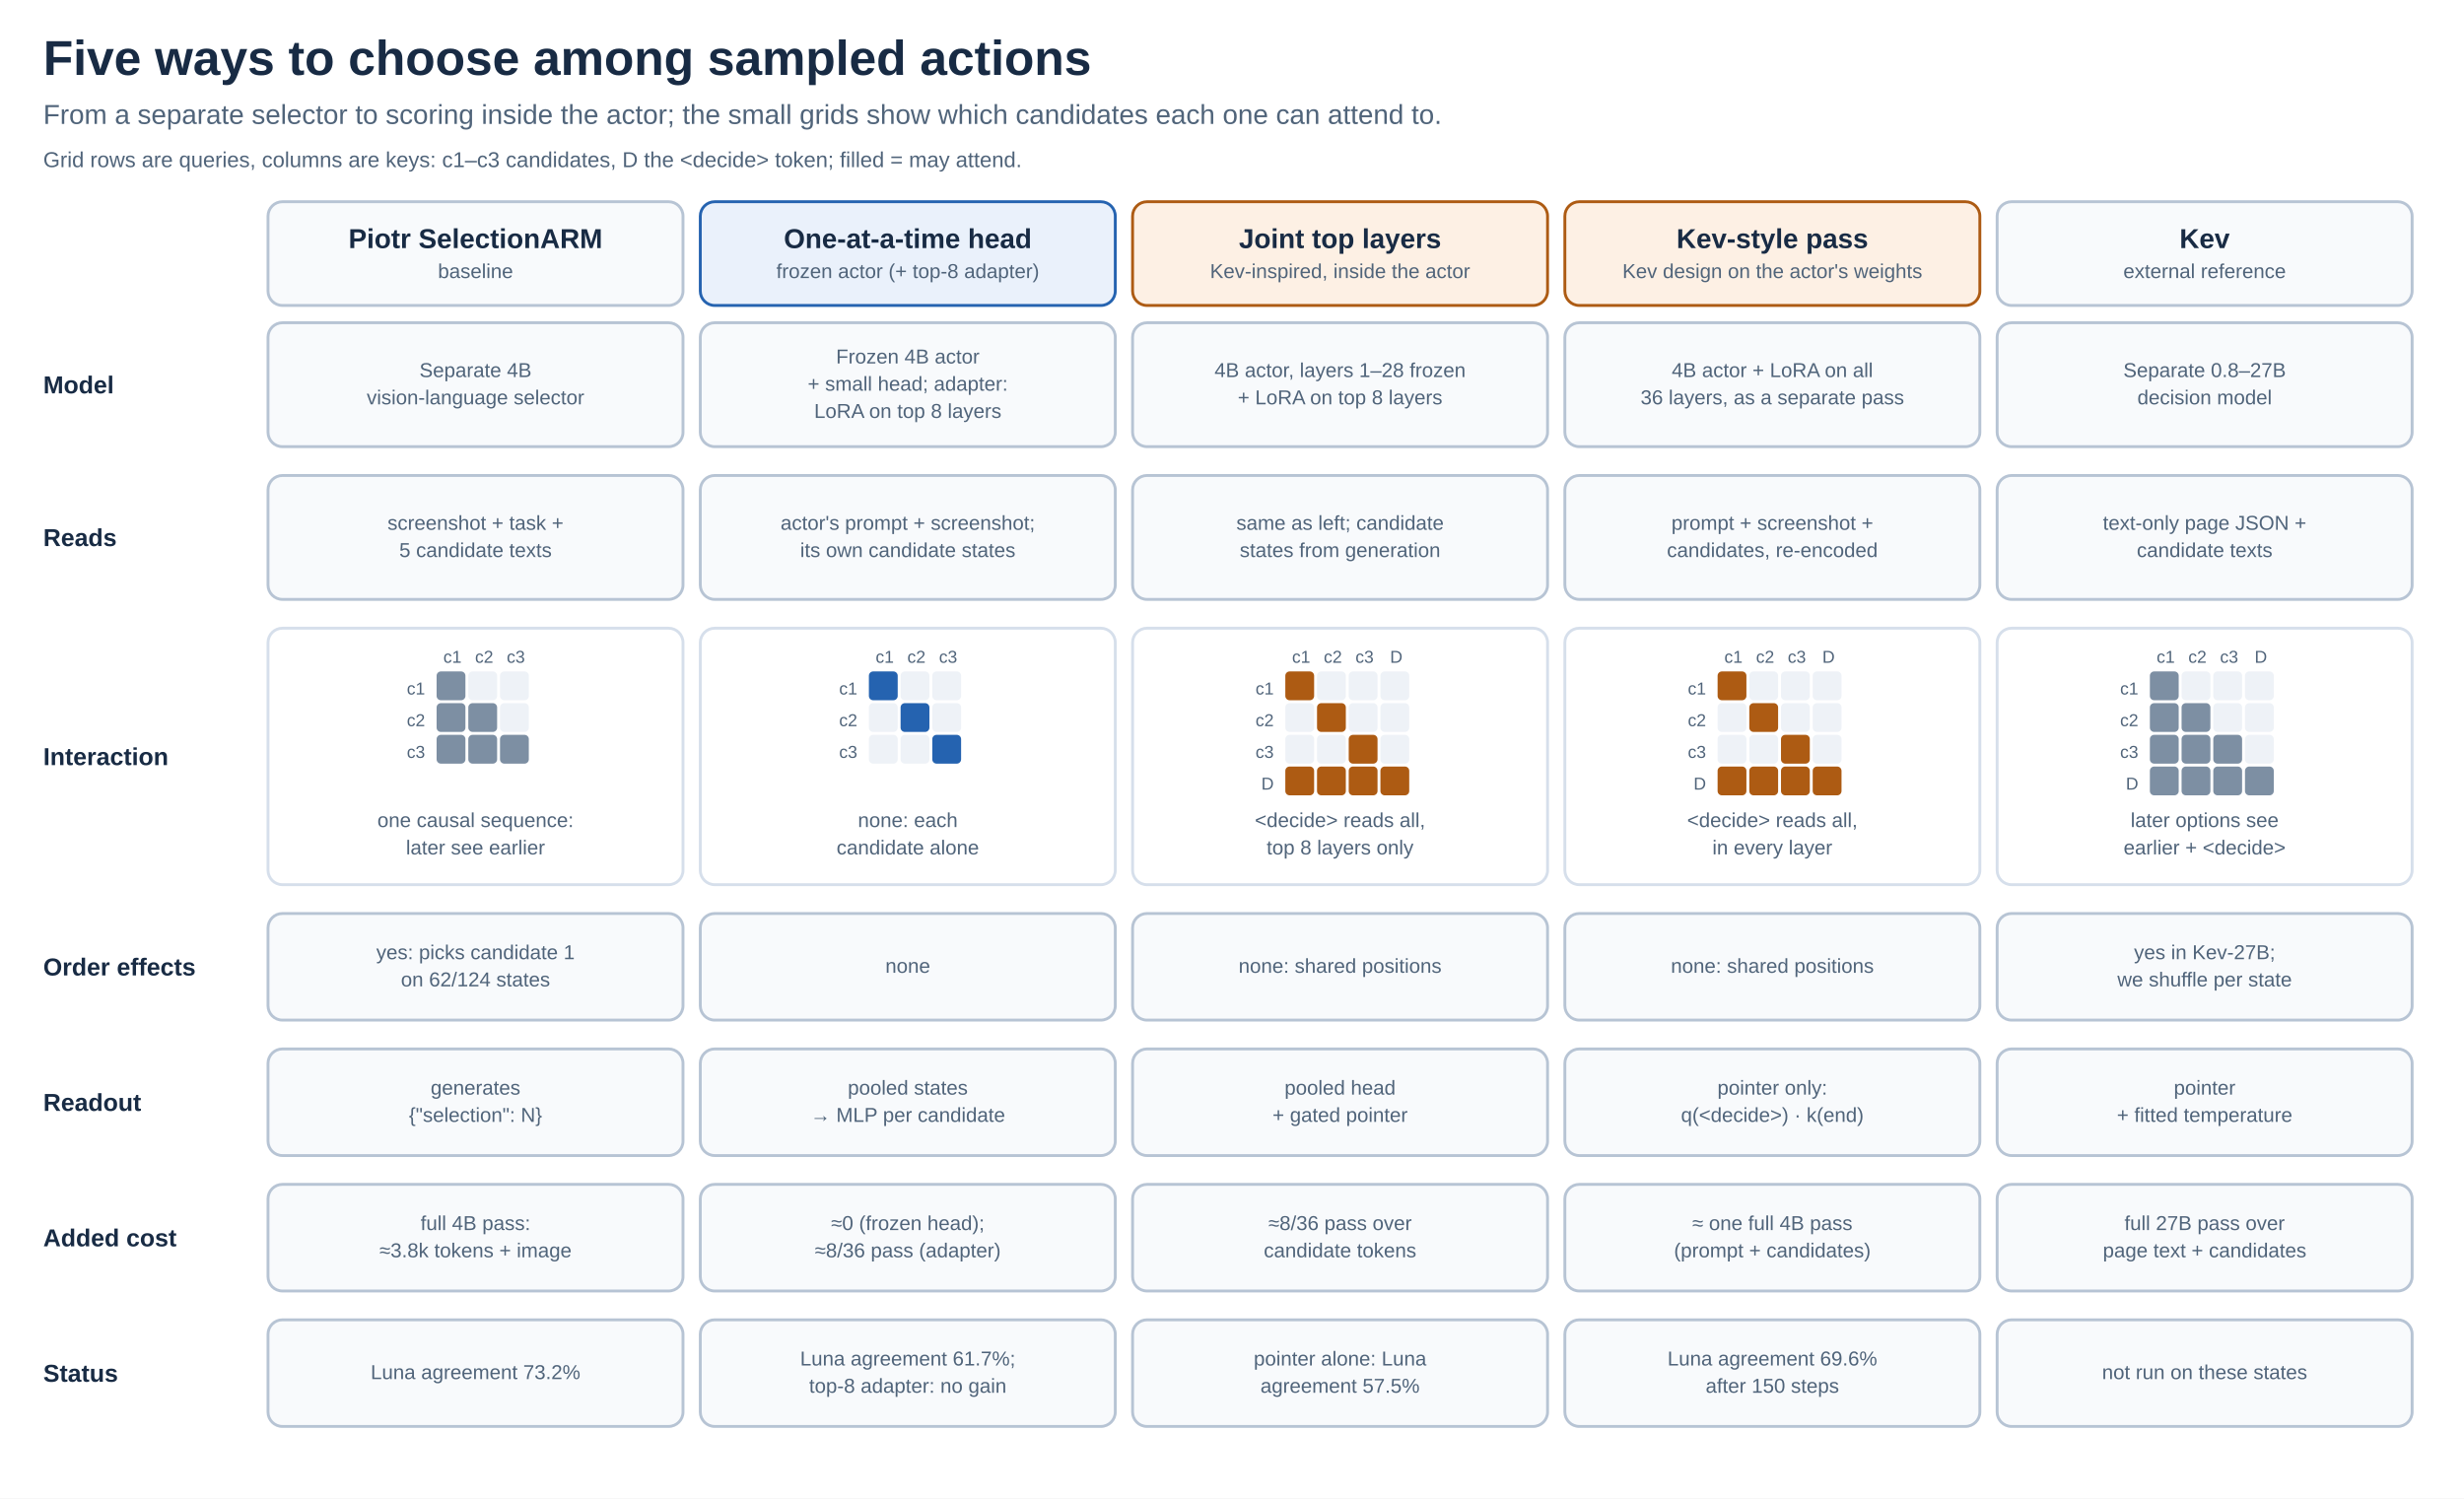
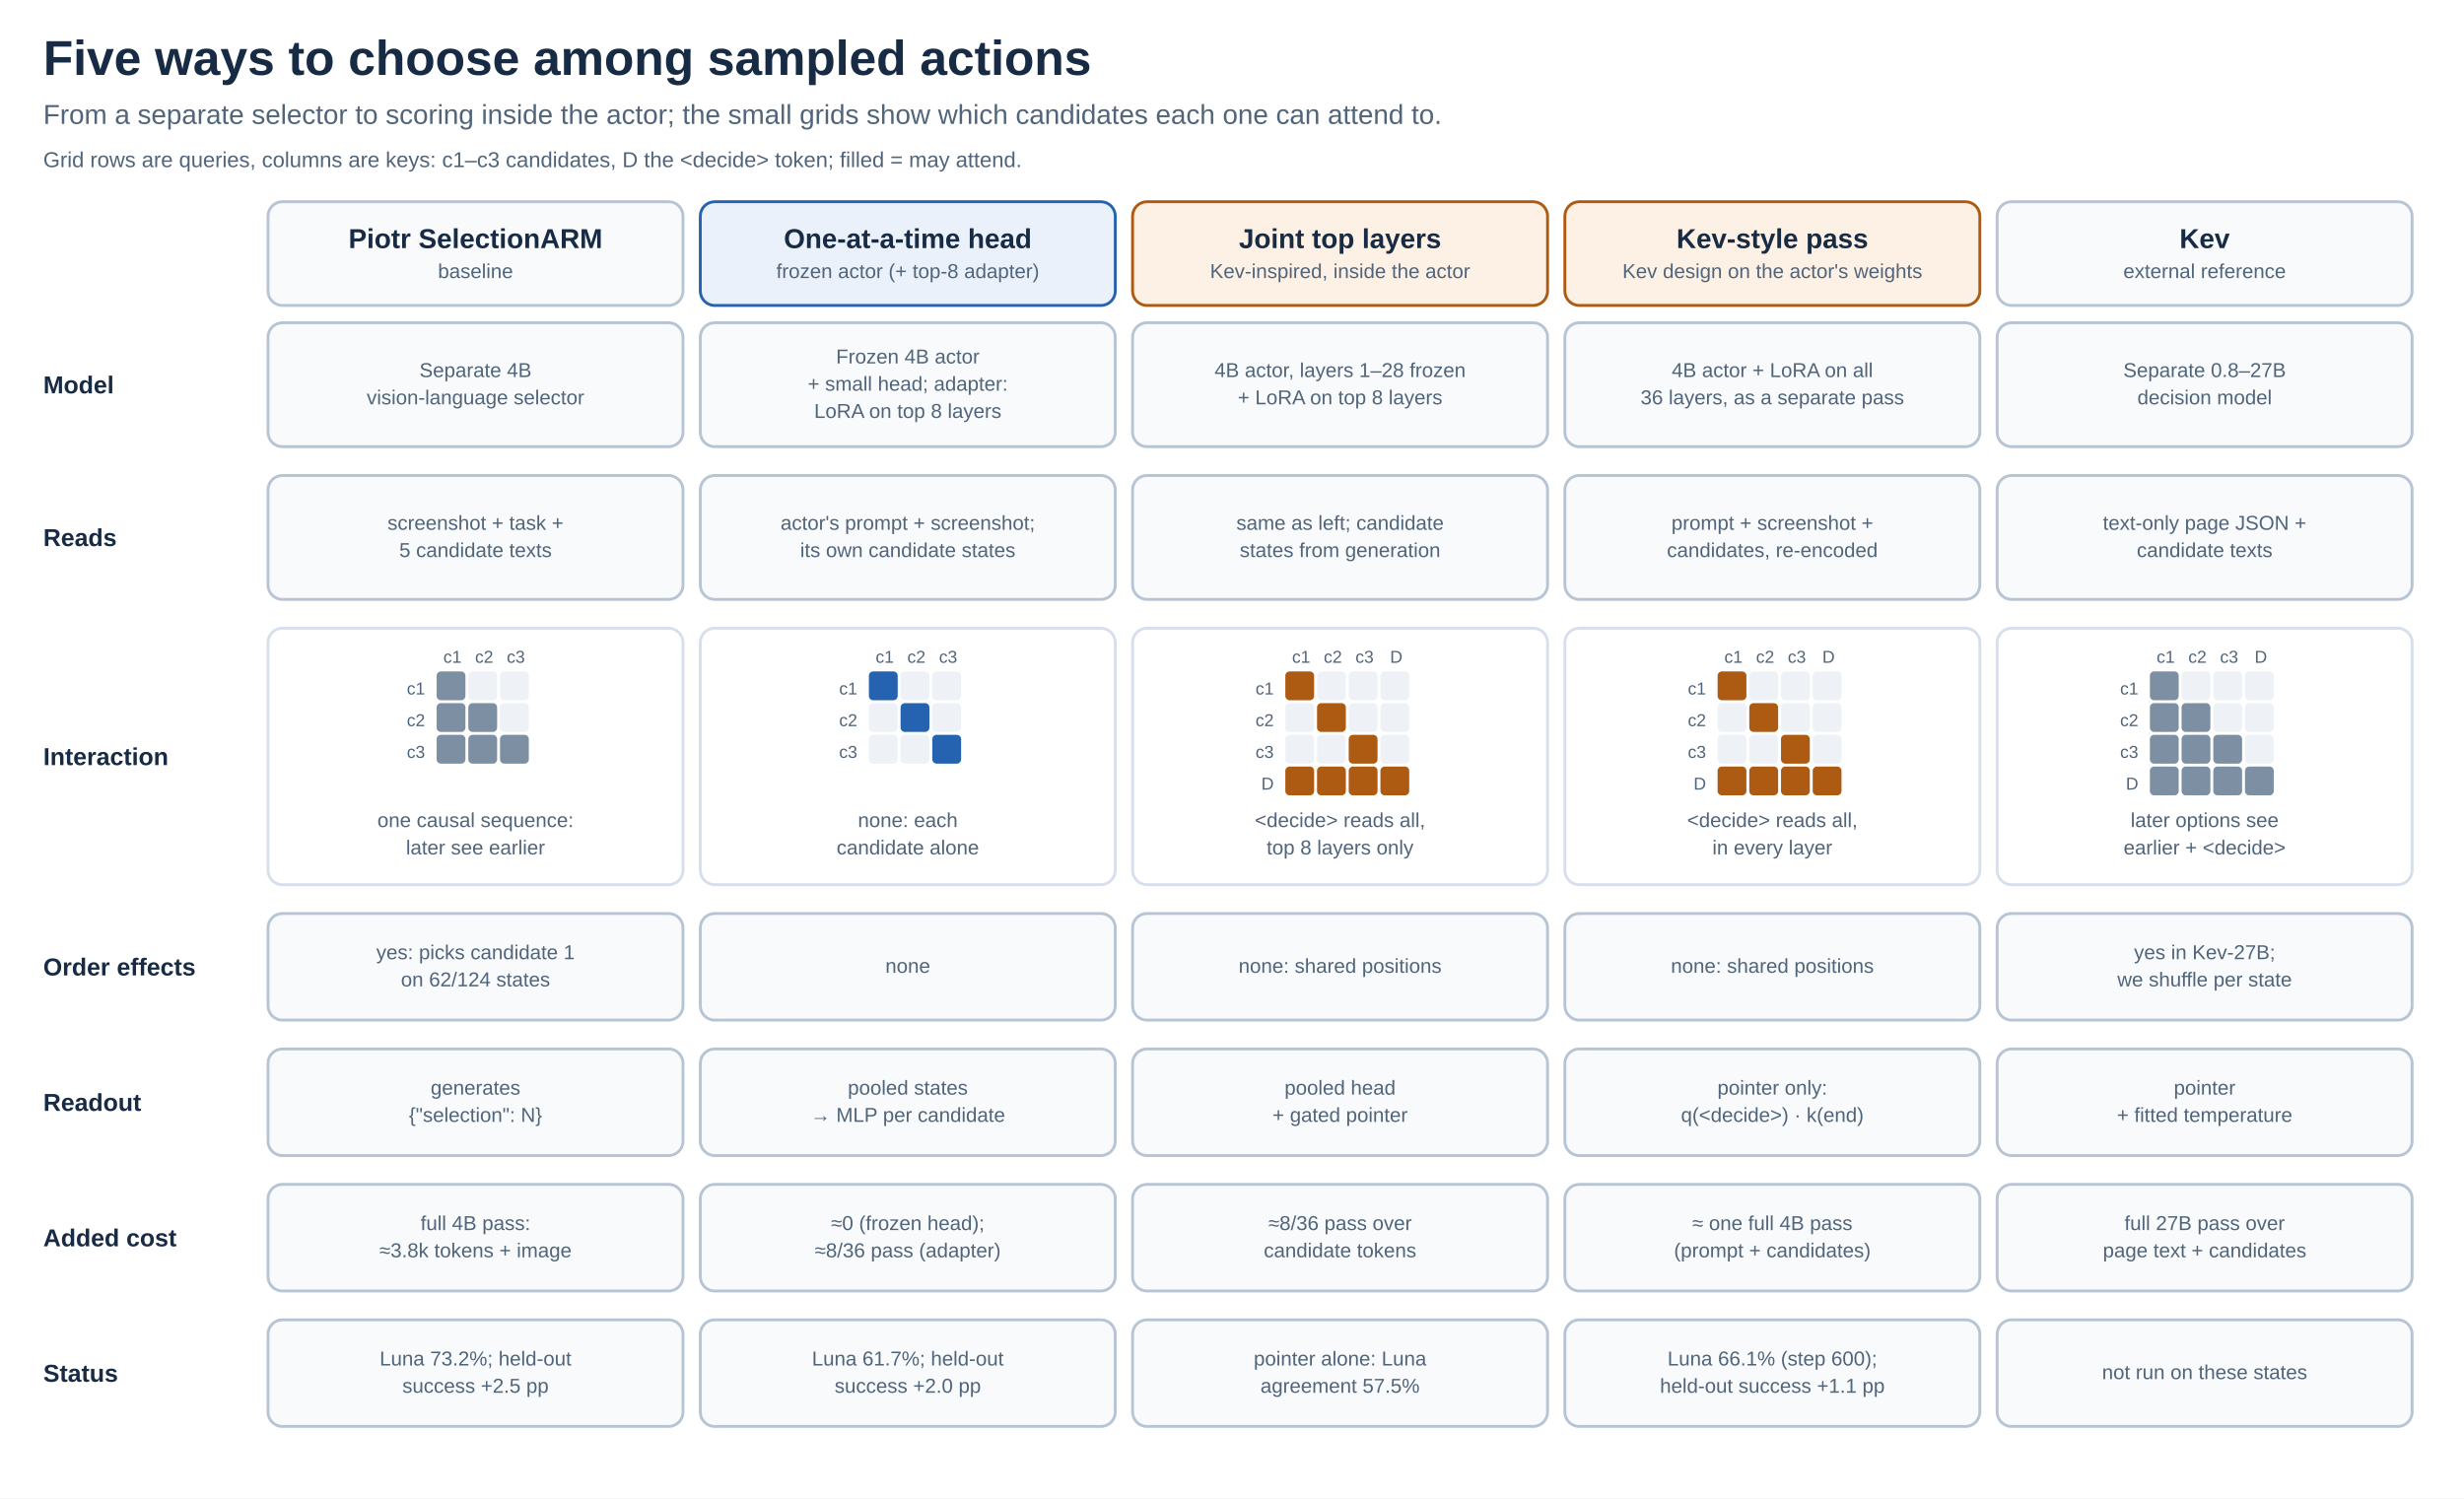
<svg xmlns="http://www.w3.org/2000/svg" width="1710" height="1040" viewBox="0 0 1710 1040" role="img" aria-labelledby="title desc">
  <style>text{font-family:Arial,Helvetica,sans-serif}</style>
  <defs>
    <marker id="arrow" markerWidth="8" markerHeight="8" refX="6" refY="4" orient="auto">
      <path d="M0,0 L8,4 L0,8" fill="#7d8fa3" />
    </marker>
  </defs>
  <rect x="0" y="0" width="1710" height="1040" fill="#fff" />
  <text x="30" y="52" font-size="34" fill="#182b44" font-weight="700" text-anchor="start">Five ways to choose among sampled actions</text>
  <text x="30" y="86" font-size="19" fill="#50647a" font-weight="400" text-anchor="start">From a separate selector to scoring inside the actor; the small grids show which candidates each one can attend to.</text>
  <text x="30" y="116" font-size="15" fill="#50647a" font-weight="400" text-anchor="start">Grid rows are queries, columns are keys: c1–c3 candidates, D the &lt;decide&gt; token; filled = may attend.</text>
  <rect x="186" y="140" width="288" height="72" rx="10" fill="#f8fafc" stroke="#b7c4d4" stroke-width="2" />
  <text x="330.0" y="172.193" font-size="19" fill="#182b44" font-weight="700" text-anchor="middle" data-box="186,140,288,72">Piotr SelectionARM</text>
  <text x="330.0" y="192.983" font-size="14" fill="#50647a" font-weight="400" text-anchor="middle" data-box="186,140,288,72">baseline</text>
  <rect x="486" y="140" width="288" height="72" rx="10" fill="#eaf1fb" stroke="#2563b0" stroke-width="2" />
  <text x="630.0" y="172.193" font-size="19" fill="#182b44" font-weight="700" text-anchor="middle" data-box="486,140,288,72">One-at-a-time head</text>
  <text x="630.0" y="192.983" font-size="14" fill="#50647a" font-weight="400" text-anchor="middle" data-box="486,140,288,72">frozen actor (+ top-8 adapter)</text>
  <rect x="786" y="140" width="288" height="72" rx="10" fill="#fdf0e4" stroke="#ad5b13" stroke-width="2" />
  <text x="930.0" y="172.193" font-size="19" fill="#182b44" font-weight="700" text-anchor="middle" data-box="786,140,288,72">Joint top layers</text>
  <text x="930.0" y="192.983" font-size="14" fill="#50647a" font-weight="400" text-anchor="middle" data-box="786,140,288,72">Kev-inspired, inside the actor</text>
  <rect x="1086" y="140" width="288" height="72" rx="10" fill="#fdf0e4" stroke="#ad5b13" stroke-width="2" />
  <text x="1230.0" y="172.193" font-size="19" fill="#182b44" font-weight="700" text-anchor="middle" data-box="1086,140,288,72">Kev-style pass</text>
  <text x="1230.0" y="192.983" font-size="14" fill="#50647a" font-weight="400" text-anchor="middle" data-box="1086,140,288,72">Kev design on the actor's weights</text>
  <rect x="1386" y="140" width="288" height="72" rx="10" fill="#f8fafc" stroke="#b7c4d4" stroke-width="2" />
  <text x="1530.0" y="172.193" font-size="19" fill="#182b44" font-weight="700" text-anchor="middle" data-box="1386,140,288,72">Kev</text>
  <text x="1530.0" y="192.983" font-size="14" fill="#50647a" font-weight="400" text-anchor="middle" data-box="1386,140,288,72">external reference</text>
  <text x="30" y="273.0" font-size="17" fill="#182b44" font-weight="700" text-anchor="start">Model</text>
  <rect x="186" y="224" width="288" height="86" rx="10" fill="#f8fafc" stroke="#b7c4d4" stroke-width="2" />
  <text x="330.0" y="261.708" font-size="14" fill="#50647a" font-weight="400" text-anchor="middle" data-box="186,224,288,86">Separate 4B</text>
  <text x="330.0" y="280.608" font-size="14" fill="#50647a" font-weight="400" text-anchor="middle" data-box="186,224,288,86">vision-language selector</text>
  <rect x="486" y="224" width="288" height="86" rx="10" fill="#f8fafc" stroke="#b7c4d4" stroke-width="2" />
  <text x="630.0" y="252.258" font-size="14" fill="#50647a" font-weight="400" text-anchor="middle" data-box="486,224,288,86">Frozen 4B actor</text>
  <text x="630.0" y="271.158" font-size="14" fill="#50647a" font-weight="400" text-anchor="middle" data-box="486,224,288,86">+ small head; adapter:</text>
  <text x="630.0" y="290.058" font-size="14" fill="#50647a" font-weight="400" text-anchor="middle" data-box="486,224,288,86">LoRA on top 8 layers</text>
  <rect x="786" y="224" width="288" height="86" rx="10" fill="#f8fafc" stroke="#b7c4d4" stroke-width="2" />
  <text x="930.0" y="261.708" font-size="14" fill="#50647a" font-weight="400" text-anchor="middle" data-box="786,224,288,86">4B actor, layers 1–28 frozen</text>
  <text x="930.0" y="280.608" font-size="14" fill="#50647a" font-weight="400" text-anchor="middle" data-box="786,224,288,86">+ LoRA on top 8 layers</text>
  <rect x="1086" y="224" width="288" height="86" rx="10" fill="#f8fafc" stroke="#b7c4d4" stroke-width="2" />
  <text x="1230.0" y="261.708" font-size="14" fill="#50647a" font-weight="400" text-anchor="middle" data-box="1086,224,288,86">4B actor + LoRA on all</text>
  <text x="1230.0" y="280.608" font-size="14" fill="#50647a" font-weight="400" text-anchor="middle" data-box="1086,224,288,86">36 layers, as a separate pass</text>
  <rect x="1386" y="224" width="288" height="86" rx="10" fill="#f8fafc" stroke="#b7c4d4" stroke-width="2" />
  <text x="1530.0" y="261.708" font-size="14" fill="#50647a" font-weight="400" text-anchor="middle" data-box="1386,224,288,86">Separate 0.8–27B</text>
  <text x="1530.0" y="280.608" font-size="14" fill="#50647a" font-weight="400" text-anchor="middle" data-box="1386,224,288,86">decision model</text>
  <text x="30" y="379.0" font-size="17" fill="#182b44" font-weight="700" text-anchor="start">Reads</text>
  <rect x="186" y="330" width="288" height="86" rx="10" fill="#f8fafc" stroke="#b7c4d4" stroke-width="2" />
  <text x="330.0" y="367.708" font-size="14" fill="#50647a" font-weight="400" text-anchor="middle" data-box="186,330,288,86">screenshot + task +</text>
  <text x="330.0" y="386.608" font-size="14" fill="#50647a" font-weight="400" text-anchor="middle" data-box="186,330,288,86">5 candidate texts</text>
  <rect x="486" y="330" width="288" height="86" rx="10" fill="#f8fafc" stroke="#b7c4d4" stroke-width="2" />
  <text x="630.0" y="367.708" font-size="14" fill="#50647a" font-weight="400" text-anchor="middle" data-box="486,330,288,86">actor's prompt + screenshot;</text>
  <text x="630.0" y="386.608" font-size="14" fill="#50647a" font-weight="400" text-anchor="middle" data-box="486,330,288,86">its own candidate states</text>
  <rect x="786" y="330" width="288" height="86" rx="10" fill="#f8fafc" stroke="#b7c4d4" stroke-width="2" />
  <text x="930.0" y="367.708" font-size="14" fill="#50647a" font-weight="400" text-anchor="middle" data-box="786,330,288,86">same as left; candidate</text>
  <text x="930.0" y="386.608" font-size="14" fill="#50647a" font-weight="400" text-anchor="middle" data-box="786,330,288,86">states from generation</text>
  <rect x="1086" y="330" width="288" height="86" rx="10" fill="#f8fafc" stroke="#b7c4d4" stroke-width="2" />
  <text x="1230.0" y="367.708" font-size="14" fill="#50647a" font-weight="400" text-anchor="middle" data-box="1086,330,288,86">prompt + screenshot +</text>
  <text x="1230.0" y="386.608" font-size="14" fill="#50647a" font-weight="400" text-anchor="middle" data-box="1086,330,288,86">candidates, re-encoded</text>
  <rect x="1386" y="330" width="288" height="86" rx="10" fill="#f8fafc" stroke="#b7c4d4" stroke-width="2" />
  <text x="1530.0" y="367.708" font-size="14" fill="#50647a" font-weight="400" text-anchor="middle" data-box="1386,330,288,86">text-only page JSON +</text>
  <text x="1530.0" y="386.608" font-size="14" fill="#50647a" font-weight="400" text-anchor="middle" data-box="1386,330,288,86">candidate texts</text>
  <text x="30" y="531.0" font-size="17" fill="#182b44" font-weight="700" text-anchor="start">Interaction</text>
  <rect x="186" y="436" width="288" height="178" rx="10" fill="#ffffff" stroke="#d6dfeb" stroke-width="2" />
  <text x="295.0" y="482" font-size="12" fill="#50647a" font-weight="400" text-anchor="end">c1</text>
  <text x="314.0" y="460" font-size="12" fill="#50647a" font-weight="400" text-anchor="middle">c1</text>
  <rect x="303.0" y="466" width="20" height="20" rx="3" fill="#7d8fa3" stroke="none" />
  <rect x="325.0" y="466" width="20" height="20" rx="3" fill="#eef2f7" stroke="none" />
  <rect x="347.0" y="466" width="20" height="20" rx="3" fill="#eef2f7" stroke="none" />
  <text x="295.0" y="504" font-size="12" fill="#50647a" font-weight="400" text-anchor="end">c2</text>
  <text x="336.0" y="460" font-size="12" fill="#50647a" font-weight="400" text-anchor="middle">c2</text>
  <rect x="303.0" y="488" width="20" height="20" rx="3" fill="#7d8fa3" stroke="none" />
  <rect x="325.0" y="488" width="20" height="20" rx="3" fill="#7d8fa3" stroke="none" />
  <rect x="347.0" y="488" width="20" height="20" rx="3" fill="#eef2f7" stroke="none" />
  <text x="295.0" y="526" font-size="12" fill="#50647a" font-weight="400" text-anchor="end">c3</text>
  <text x="358.0" y="460" font-size="12" fill="#50647a" font-weight="400" text-anchor="middle">c3</text>
  <rect x="303.0" y="510" width="20" height="20" rx="3" fill="#7d8fa3" stroke="none" />
  <rect x="325.0" y="510" width="20" height="20" rx="3" fill="#7d8fa3" stroke="none" />
  <rect x="347.0" y="510" width="20" height="20" rx="3" fill="#7d8fa3" stroke="none" />
  <text x="330.0" y="574" font-size="14" fill="#50647a" font-weight="400" text-anchor="middle" data-box="186,436,288,178">one causal sequence:</text>
  <text x="330.0" y="593" font-size="14" fill="#50647a" font-weight="400" text-anchor="middle" data-box="186,436,288,178">later see earlier</text>
  <rect x="486" y="436" width="288" height="178" rx="10" fill="#ffffff" stroke="#d6dfeb" stroke-width="2" />
  <text x="595.0" y="482" font-size="12" fill="#50647a" font-weight="400" text-anchor="end">c1</text>
  <text x="614.0" y="460" font-size="12" fill="#50647a" font-weight="400" text-anchor="middle">c1</text>
  <rect x="603.0" y="466" width="20" height="20" rx="3" fill="#2563b0" stroke="none" />
  <rect x="625.0" y="466" width="20" height="20" rx="3" fill="#eef2f7" stroke="none" />
  <rect x="647.0" y="466" width="20" height="20" rx="3" fill="#eef2f7" stroke="none" />
  <text x="595.0" y="504" font-size="12" fill="#50647a" font-weight="400" text-anchor="end">c2</text>
  <text x="636.0" y="460" font-size="12" fill="#50647a" font-weight="400" text-anchor="middle">c2</text>
  <rect x="603.0" y="488" width="20" height="20" rx="3" fill="#eef2f7" stroke="none" />
  <rect x="625.0" y="488" width="20" height="20" rx="3" fill="#2563b0" stroke="none" />
  <rect x="647.0" y="488" width="20" height="20" rx="3" fill="#eef2f7" stroke="none" />
  <text x="595.0" y="526" font-size="12" fill="#50647a" font-weight="400" text-anchor="end">c3</text>
  <text x="658.0" y="460" font-size="12" fill="#50647a" font-weight="400" text-anchor="middle">c3</text>
  <rect x="603.0" y="510" width="20" height="20" rx="3" fill="#eef2f7" stroke="none" />
  <rect x="625.0" y="510" width="20" height="20" rx="3" fill="#eef2f7" stroke="none" />
  <rect x="647.0" y="510" width="20" height="20" rx="3" fill="#2563b0" stroke="none" />
  <text x="630.0" y="574" font-size="14" fill="#50647a" font-weight="400" text-anchor="middle" data-box="486,436,288,178">none: each</text>
  <text x="630.0" y="593" font-size="14" fill="#50647a" font-weight="400" text-anchor="middle" data-box="486,436,288,178">candidate alone</text>
  <rect x="786" y="436" width="288" height="178" rx="10" fill="#ffffff" stroke="#d6dfeb" stroke-width="2" />
  <text x="884.0" y="482" font-size="12" fill="#50647a" font-weight="400" text-anchor="end">c1</text>
  <text x="903.0" y="460" font-size="12" fill="#50647a" font-weight="400" text-anchor="middle">c1</text>
  <rect x="892.0" y="466" width="20" height="20" rx="3" fill="#ad5b13" stroke="none" />
  <rect x="914.0" y="466" width="20" height="20" rx="3" fill="#eef2f7" stroke="none" />
  <rect x="936.0" y="466" width="20" height="20" rx="3" fill="#eef2f7" stroke="none" />
  <rect x="958.0" y="466" width="20" height="20" rx="3" fill="#eef2f7" stroke="none" />
  <text x="884.0" y="504" font-size="12" fill="#50647a" font-weight="400" text-anchor="end">c2</text>
  <text x="925.0" y="460" font-size="12" fill="#50647a" font-weight="400" text-anchor="middle">c2</text>
  <rect x="892.0" y="488" width="20" height="20" rx="3" fill="#eef2f7" stroke="none" />
  <rect x="914.0" y="488" width="20" height="20" rx="3" fill="#ad5b13" stroke="none" />
  <rect x="936.0" y="488" width="20" height="20" rx="3" fill="#eef2f7" stroke="none" />
  <rect x="958.0" y="488" width="20" height="20" rx="3" fill="#eef2f7" stroke="none" />
  <text x="884.0" y="526" font-size="12" fill="#50647a" font-weight="400" text-anchor="end">c3</text>
  <text x="947.0" y="460" font-size="12" fill="#50647a" font-weight="400" text-anchor="middle">c3</text>
  <rect x="892.0" y="510" width="20" height="20" rx="3" fill="#eef2f7" stroke="none" />
  <rect x="914.0" y="510" width="20" height="20" rx="3" fill="#eef2f7" stroke="none" />
  <rect x="936.0" y="510" width="20" height="20" rx="3" fill="#ad5b13" stroke="none" />
  <rect x="958.0" y="510" width="20" height="20" rx="3" fill="#eef2f7" stroke="none" />
  <text x="884.0" y="548" font-size="12" fill="#50647a" font-weight="400" text-anchor="end">D</text>
  <text x="969.0" y="460" font-size="12" fill="#50647a" font-weight="400" text-anchor="middle">D</text>
  <rect x="892.0" y="532" width="20" height="20" rx="3" fill="#ad5b13" stroke="none" />
  <rect x="914.0" y="532" width="20" height="20" rx="3" fill="#ad5b13" stroke="none" />
  <rect x="936.0" y="532" width="20" height="20" rx="3" fill="#ad5b13" stroke="none" />
  <rect x="958.0" y="532" width="20" height="20" rx="3" fill="#ad5b13" stroke="none" />
  <text x="930.0" y="574" font-size="14" fill="#50647a" font-weight="400" text-anchor="middle" data-box="786,436,288,178">&lt;decide&gt; reads all,</text>
  <text x="930.0" y="593" font-size="14" fill="#50647a" font-weight="400" text-anchor="middle" data-box="786,436,288,178">top 8 layers only</text>
  <rect x="1086" y="436" width="288" height="178" rx="10" fill="#ffffff" stroke="#d6dfeb" stroke-width="2" />
  <text x="1184.0" y="482" font-size="12" fill="#50647a" font-weight="400" text-anchor="end">c1</text>
  <text x="1203.0" y="460" font-size="12" fill="#50647a" font-weight="400" text-anchor="middle">c1</text>
  <rect x="1192.0" y="466" width="20" height="20" rx="3" fill="#ad5b13" stroke="none" />
  <rect x="1214.0" y="466" width="20" height="20" rx="3" fill="#eef2f7" stroke="none" />
  <rect x="1236.0" y="466" width="20" height="20" rx="3" fill="#eef2f7" stroke="none" />
  <rect x="1258.0" y="466" width="20" height="20" rx="3" fill="#eef2f7" stroke="none" />
  <text x="1184.0" y="504" font-size="12" fill="#50647a" font-weight="400" text-anchor="end">c2</text>
  <text x="1225.0" y="460" font-size="12" fill="#50647a" font-weight="400" text-anchor="middle">c2</text>
  <rect x="1192.0" y="488" width="20" height="20" rx="3" fill="#eef2f7" stroke="none" />
  <rect x="1214.0" y="488" width="20" height="20" rx="3" fill="#ad5b13" stroke="none" />
  <rect x="1236.0" y="488" width="20" height="20" rx="3" fill="#eef2f7" stroke="none" />
  <rect x="1258.0" y="488" width="20" height="20" rx="3" fill="#eef2f7" stroke="none" />
  <text x="1184.0" y="526" font-size="12" fill="#50647a" font-weight="400" text-anchor="end">c3</text>
  <text x="1247.0" y="460" font-size="12" fill="#50647a" font-weight="400" text-anchor="middle">c3</text>
  <rect x="1192.0" y="510" width="20" height="20" rx="3" fill="#eef2f7" stroke="none" />
  <rect x="1214.0" y="510" width="20" height="20" rx="3" fill="#eef2f7" stroke="none" />
  <rect x="1236.0" y="510" width="20" height="20" rx="3" fill="#ad5b13" stroke="none" />
  <rect x="1258.0" y="510" width="20" height="20" rx="3" fill="#eef2f7" stroke="none" />
  <text x="1184.0" y="548" font-size="12" fill="#50647a" font-weight="400" text-anchor="end">D</text>
  <text x="1269.0" y="460" font-size="12" fill="#50647a" font-weight="400" text-anchor="middle">D</text>
  <rect x="1192.0" y="532" width="20" height="20" rx="3" fill="#ad5b13" stroke="none" />
  <rect x="1214.0" y="532" width="20" height="20" rx="3" fill="#ad5b13" stroke="none" />
  <rect x="1236.0" y="532" width="20" height="20" rx="3" fill="#ad5b13" stroke="none" />
  <rect x="1258.0" y="532" width="20" height="20" rx="3" fill="#ad5b13" stroke="none" />
  <text x="1230.0" y="574" font-size="14" fill="#50647a" font-weight="400" text-anchor="middle" data-box="1086,436,288,178">&lt;decide&gt; reads all,</text>
  <text x="1230.0" y="593" font-size="14" fill="#50647a" font-weight="400" text-anchor="middle" data-box="1086,436,288,178">in every layer</text>
  <rect x="1386" y="436" width="288" height="178" rx="10" fill="#ffffff" stroke="#d6dfeb" stroke-width="2" />
  <text x="1484.0" y="482" font-size="12" fill="#50647a" font-weight="400" text-anchor="end">c1</text>
  <text x="1503.0" y="460" font-size="12" fill="#50647a" font-weight="400" text-anchor="middle">c1</text>
  <rect x="1492.0" y="466" width="20" height="20" rx="3" fill="#7d8fa3" stroke="none" />
  <rect x="1514.0" y="466" width="20" height="20" rx="3" fill="#eef2f7" stroke="none" />
  <rect x="1536.0" y="466" width="20" height="20" rx="3" fill="#eef2f7" stroke="none" />
  <rect x="1558.0" y="466" width="20" height="20" rx="3" fill="#eef2f7" stroke="none" />
  <text x="1484.0" y="504" font-size="12" fill="#50647a" font-weight="400" text-anchor="end">c2</text>
  <text x="1525.0" y="460" font-size="12" fill="#50647a" font-weight="400" text-anchor="middle">c2</text>
  <rect x="1492.0" y="488" width="20" height="20" rx="3" fill="#7d8fa3" stroke="none" />
  <rect x="1514.0" y="488" width="20" height="20" rx="3" fill="#7d8fa3" stroke="none" />
  <rect x="1536.0" y="488" width="20" height="20" rx="3" fill="#eef2f7" stroke="none" />
  <rect x="1558.0" y="488" width="20" height="20" rx="3" fill="#eef2f7" stroke="none" />
  <text x="1484.0" y="526" font-size="12" fill="#50647a" font-weight="400" text-anchor="end">c3</text>
  <text x="1547.0" y="460" font-size="12" fill="#50647a" font-weight="400" text-anchor="middle">c3</text>
  <rect x="1492.0" y="510" width="20" height="20" rx="3" fill="#7d8fa3" stroke="none" />
  <rect x="1514.0" y="510" width="20" height="20" rx="3" fill="#7d8fa3" stroke="none" />
  <rect x="1536.0" y="510" width="20" height="20" rx="3" fill="#7d8fa3" stroke="none" />
  <rect x="1558.0" y="510" width="20" height="20" rx="3" fill="#eef2f7" stroke="none" />
  <text x="1484.0" y="548" font-size="12" fill="#50647a" font-weight="400" text-anchor="end">D</text>
  <text x="1569.0" y="460" font-size="12" fill="#50647a" font-weight="400" text-anchor="middle">D</text>
  <rect x="1492.0" y="532" width="20" height="20" rx="3" fill="#7d8fa3" stroke="none" />
  <rect x="1514.0" y="532" width="20" height="20" rx="3" fill="#7d8fa3" stroke="none" />
  <rect x="1536.0" y="532" width="20" height="20" rx="3" fill="#7d8fa3" stroke="none" />
  <rect x="1558.0" y="532" width="20" height="20" rx="3" fill="#7d8fa3" stroke="none" />
  <text x="1530.0" y="574" font-size="14" fill="#50647a" font-weight="400" text-anchor="middle" data-box="1386,436,288,178">later options see</text>
  <text x="1530.0" y="593" font-size="14" fill="#50647a" font-weight="400" text-anchor="middle" data-box="1386,436,288,178">earlier + &lt;decide&gt;</text>
  <text x="30" y="677.0" font-size="17" fill="#182b44" font-weight="700" text-anchor="start">Order effects</text>
  <rect x="186" y="634" width="288" height="74" rx="10" fill="#f8fafc" stroke="#b7c4d4" stroke-width="2" />
  <text x="330.0" y="665.708" font-size="14" fill="#50647a" font-weight="400" text-anchor="middle" data-box="186,634,288,74">yes: picks candidate 1</text>
  <text x="330.0" y="684.608" font-size="14" fill="#50647a" font-weight="400" text-anchor="middle" data-box="186,634,288,74">on 62/124 states</text>
  <rect x="486" y="634" width="288" height="74" rx="10" fill="#f8fafc" stroke="#b7c4d4" stroke-width="2" />
  <text x="630.0" y="675.158" font-size="14" fill="#50647a" font-weight="400" text-anchor="middle" data-box="486,634,288,74">none</text>
  <rect x="786" y="634" width="288" height="74" rx="10" fill="#f8fafc" stroke="#b7c4d4" stroke-width="2" />
  <text x="930.0" y="675.158" font-size="14" fill="#50647a" font-weight="400" text-anchor="middle" data-box="786,634,288,74">none: shared positions</text>
  <rect x="1086" y="634" width="288" height="74" rx="10" fill="#f8fafc" stroke="#b7c4d4" stroke-width="2" />
  <text x="1230.0" y="675.158" font-size="14" fill="#50647a" font-weight="400" text-anchor="middle" data-box="1086,634,288,74">none: shared positions</text>
  <rect x="1386" y="634" width="288" height="74" rx="10" fill="#f8fafc" stroke="#b7c4d4" stroke-width="2" />
  <text x="1530.0" y="665.708" font-size="14" fill="#50647a" font-weight="400" text-anchor="middle" data-box="1386,634,288,74">yes in Kev-27B;</text>
  <text x="1530.0" y="684.608" font-size="14" fill="#50647a" font-weight="400" text-anchor="middle" data-box="1386,634,288,74">we shuffle per state</text>
  <text x="30" y="771.0" font-size="17" fill="#182b44" font-weight="700" text-anchor="start">Readout</text>
  <rect x="186" y="728" width="288" height="74" rx="10" fill="#f8fafc" stroke="#b7c4d4" stroke-width="2" />
  <text x="330.0" y="759.708" font-size="14" fill="#50647a" font-weight="400" text-anchor="middle" data-box="186,728,288,74">generates</text>
  <text x="330.0" y="778.608" font-size="14" fill="#50647a" font-weight="400" text-anchor="middle" data-box="186,728,288,74">{"selection": N}</text>
  <rect x="486" y="728" width="288" height="74" rx="10" fill="#f8fafc" stroke="#b7c4d4" stroke-width="2" />
  <text x="630.0" y="759.708" font-size="14" fill="#50647a" font-weight="400" text-anchor="middle" data-box="486,728,288,74">pooled states</text>
  <text x="630.0" y="778.608" font-size="14" fill="#50647a" font-weight="400" text-anchor="middle" data-box="486,728,288,74">→ MLP per candidate</text>
  <rect x="786" y="728" width="288" height="74" rx="10" fill="#f8fafc" stroke="#b7c4d4" stroke-width="2" />
  <text x="930.0" y="759.708" font-size="14" fill="#50647a" font-weight="400" text-anchor="middle" data-box="786,728,288,74">pooled head</text>
  <text x="930.0" y="778.608" font-size="14" fill="#50647a" font-weight="400" text-anchor="middle" data-box="786,728,288,74">+ gated pointer</text>
  <rect x="1086" y="728" width="288" height="74" rx="10" fill="#f8fafc" stroke="#b7c4d4" stroke-width="2" />
  <text x="1230.0" y="759.708" font-size="14" fill="#50647a" font-weight="400" text-anchor="middle" data-box="1086,728,288,74">pointer only:</text>
  <text x="1230.0" y="778.608" font-size="14" fill="#50647a" font-weight="400" text-anchor="middle" data-box="1086,728,288,74">q(&lt;decide&gt;) · k(end)</text>
  <rect x="1386" y="728" width="288" height="74" rx="10" fill="#f8fafc" stroke="#b7c4d4" stroke-width="2" />
  <text x="1530.0" y="759.708" font-size="14" fill="#50647a" font-weight="400" text-anchor="middle" data-box="1386,728,288,74">pointer</text>
  <text x="1530.0" y="778.608" font-size="14" fill="#50647a" font-weight="400" text-anchor="middle" data-box="1386,728,288,74">+ fitted temperature</text>
  <text x="30" y="865.0" font-size="17" fill="#182b44" font-weight="700" text-anchor="start">Added cost</text>
  <rect x="186" y="822" width="288" height="74" rx="10" fill="#f8fafc" stroke="#b7c4d4" stroke-width="2" />
  <text x="330.0" y="853.708" font-size="14" fill="#50647a" font-weight="400" text-anchor="middle" data-box="186,822,288,74">full 4B pass:</text>
  <text x="330.0" y="872.608" font-size="14" fill="#50647a" font-weight="400" text-anchor="middle" data-box="186,822,288,74">≈3.8k tokens + image</text>
  <rect x="486" y="822" width="288" height="74" rx="10" fill="#f8fafc" stroke="#b7c4d4" stroke-width="2" />
  <text x="630.0" y="853.708" font-size="14" fill="#50647a" font-weight="400" text-anchor="middle" data-box="486,822,288,74">≈0 (frozen head);</text>
  <text x="630.0" y="872.608" font-size="14" fill="#50647a" font-weight="400" text-anchor="middle" data-box="486,822,288,74">≈8/36 pass (adapter)</text>
  <rect x="786" y="822" width="288" height="74" rx="10" fill="#f8fafc" stroke="#b7c4d4" stroke-width="2" />
  <text x="930.0" y="853.708" font-size="14" fill="#50647a" font-weight="400" text-anchor="middle" data-box="786,822,288,74">≈8/36 pass over</text>
  <text x="930.0" y="872.608" font-size="14" fill="#50647a" font-weight="400" text-anchor="middle" data-box="786,822,288,74">candidate tokens</text>
  <rect x="1086" y="822" width="288" height="74" rx="10" fill="#f8fafc" stroke="#b7c4d4" stroke-width="2" />
  <text x="1230.0" y="853.708" font-size="14" fill="#50647a" font-weight="400" text-anchor="middle" data-box="1086,822,288,74">≈ one full 4B pass</text>
  <text x="1230.0" y="872.608" font-size="14" fill="#50647a" font-weight="400" text-anchor="middle" data-box="1086,822,288,74">(prompt + candidates)</text>
  <rect x="1386" y="822" width="288" height="74" rx="10" fill="#f8fafc" stroke="#b7c4d4" stroke-width="2" />
  <text x="1530.0" y="853.708" font-size="14" fill="#50647a" font-weight="400" text-anchor="middle" data-box="1386,822,288,74">full 27B pass over</text>
  <text x="1530.0" y="872.608" font-size="14" fill="#50647a" font-weight="400" text-anchor="middle" data-box="1386,822,288,74">page text + candidates</text>
  <text x="30" y="959.0" font-size="17" fill="#182b44" font-weight="700" text-anchor="start">Status</text>
  <rect x="186" y="916" width="288" height="74" rx="10" fill="#f8fafc" stroke="#b7c4d4" stroke-width="2" />
-   <text x="330.0" y="957.158" font-size="14" fill="#50647a" font-weight="400" text-anchor="middle" data-box="186,916,288,74">Luna agreement 73.2%</text>
+   <text x="330.0" y="947.708" font-size="14" fill="#50647a" font-weight="400" text-anchor="middle" data-box="186,916,288,74">Luna 73.2%; held-out</text>
+   <text x="330.0" y="966.608" font-size="14" fill="#50647a" font-weight="400" text-anchor="middle" data-box="186,916,288,74">success +2.5 pp</text>
  <rect x="486" y="916" width="288" height="74" rx="10" fill="#f8fafc" stroke="#b7c4d4" stroke-width="2" />
-   <text x="630.0" y="947.708" font-size="14" fill="#50647a" font-weight="400" text-anchor="middle" data-box="486,916,288,74">Luna agreement 61.7%;</text>
-   <text x="630.0" y="966.608" font-size="14" fill="#50647a" font-weight="400" text-anchor="middle" data-box="486,916,288,74">top-8 adapter: no gain</text>
+   <text x="630.0" y="947.708" font-size="14" fill="#50647a" font-weight="400" text-anchor="middle" data-box="486,916,288,74">Luna 61.7%; held-out</text>
+   <text x="630.0" y="966.608" font-size="14" fill="#50647a" font-weight="400" text-anchor="middle" data-box="486,916,288,74">success +2.0 pp</text>
  <rect x="786" y="916" width="288" height="74" rx="10" fill="#f8fafc" stroke="#b7c4d4" stroke-width="2" />
  <text x="930.0" y="947.708" font-size="14" fill="#50647a" font-weight="400" text-anchor="middle" data-box="786,916,288,74">pointer alone: Luna</text>
  <text x="930.0" y="966.608" font-size="14" fill="#50647a" font-weight="400" text-anchor="middle" data-box="786,916,288,74">agreement 57.5%</text>
  <rect x="1086" y="916" width="288" height="74" rx="10" fill="#f8fafc" stroke="#b7c4d4" stroke-width="2" />
-   <text x="1230.0" y="947.708" font-size="14" fill="#50647a" font-weight="400" text-anchor="middle" data-box="1086,916,288,74">Luna agreement 69.6%</text>
-   <text x="1230.0" y="966.608" font-size="14" fill="#50647a" font-weight="400" text-anchor="middle" data-box="1086,916,288,74">after 150 steps</text>
+   <text x="1230.0" y="947.708" font-size="14" fill="#50647a" font-weight="400" text-anchor="middle" data-box="1086,916,288,74">Luna 66.1% (step 600);</text>
+   <text x="1230.0" y="966.608" font-size="14" fill="#50647a" font-weight="400" text-anchor="middle" data-box="1086,916,288,74">held-out success +1.1 pp</text>
  <rect x="1386" y="916" width="288" height="74" rx="10" fill="#f8fafc" stroke="#b7c4d4" stroke-width="2" />
  <text x="1530.0" y="957.158" font-size="14" fill="#50647a" font-weight="400" text-anchor="middle" data-box="1386,916,288,74">not run on these states</text>
</svg>
